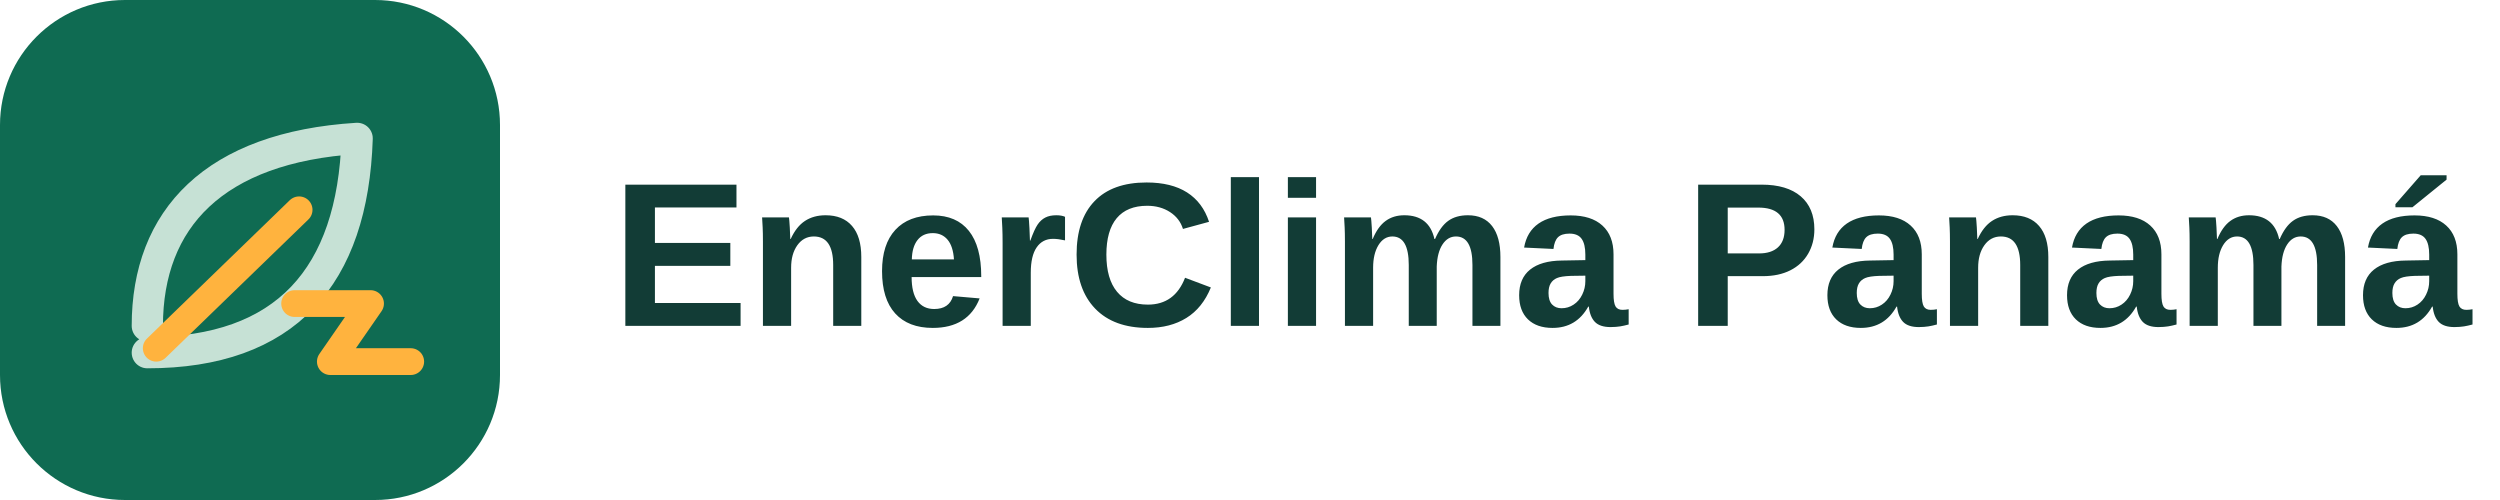
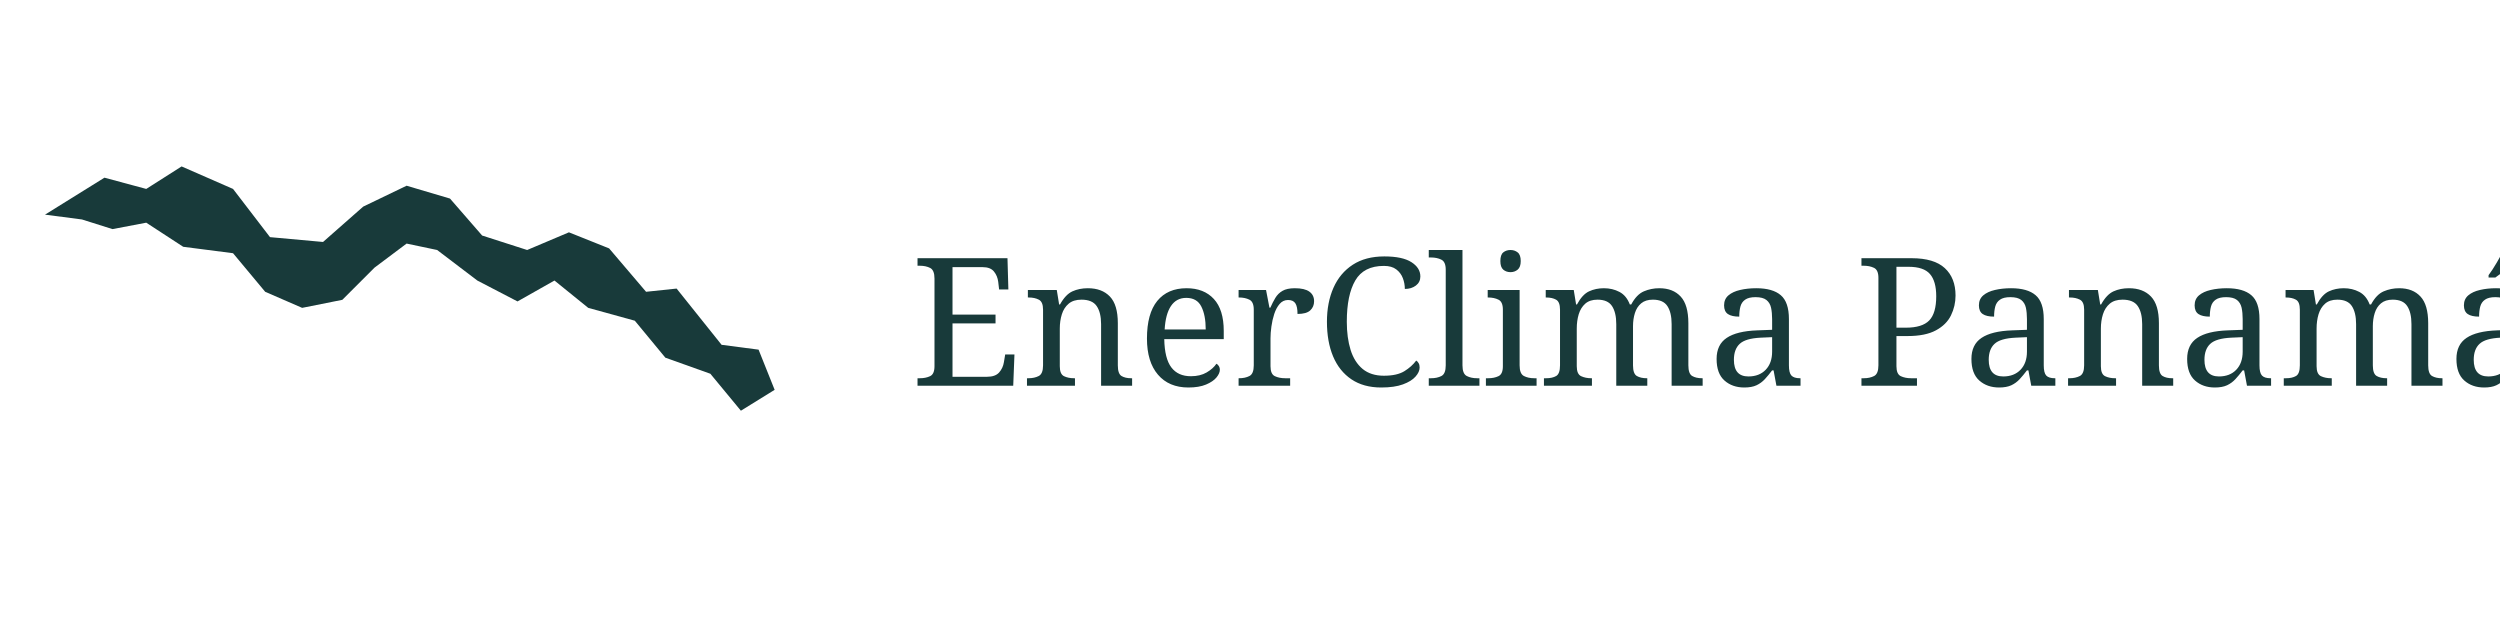
- <svg xmlns="http://www.w3.org/2000/svg" width="560" height="112" viewBox="0 0 560 112" role="img" aria-labelledby="title description">
-   <rect width="112" height="112" rx="28" fill="#0f6b52" />
-   <path d="M33 73c0-24 15-40 47-42-1 31-16 48-47 48" fill="none" stroke="#c6e1d5" stroke-linecap="round" stroke-linejoin="round" stroke-width="7" />
-   <path d="M35 78 67 47M66 68h17l-9 13h18" fill="none" stroke="#ffb33e" stroke-linecap="round" stroke-linejoin="round" stroke-width="6" />
-   <text x="137" y="73" fill="#123c36" font-family="Arial, sans-serif" font-size="46" font-weight="700">EnerClima Panamá</text>
+ <svg xmlns="http://www.w3.org/2000/svg" viewBox="0 0 700 180">
+   <path d="M28 78 L65 55 91 62 113 48 145 62 168 92 201 95 226 73 253 60 280 68 300 91 328 100 354 89 379 99 402 126 421 124 449 159 472 162 482 187 461 200 442 177 414 167 395 144 366 136 345 119 322 132 297 119 272 100 253 96 233 111 213 131 188 136 165 126 145 102 114 98 91 83 70 87 51 81Z" transform="translate(0 25) scale(.45)" fill="#183a3a" />
+   <text x="255" y="108" font-family="Georgia,serif" font-size="50" fill="#183a3a">EnerClima Panamá</text>
</svg>
